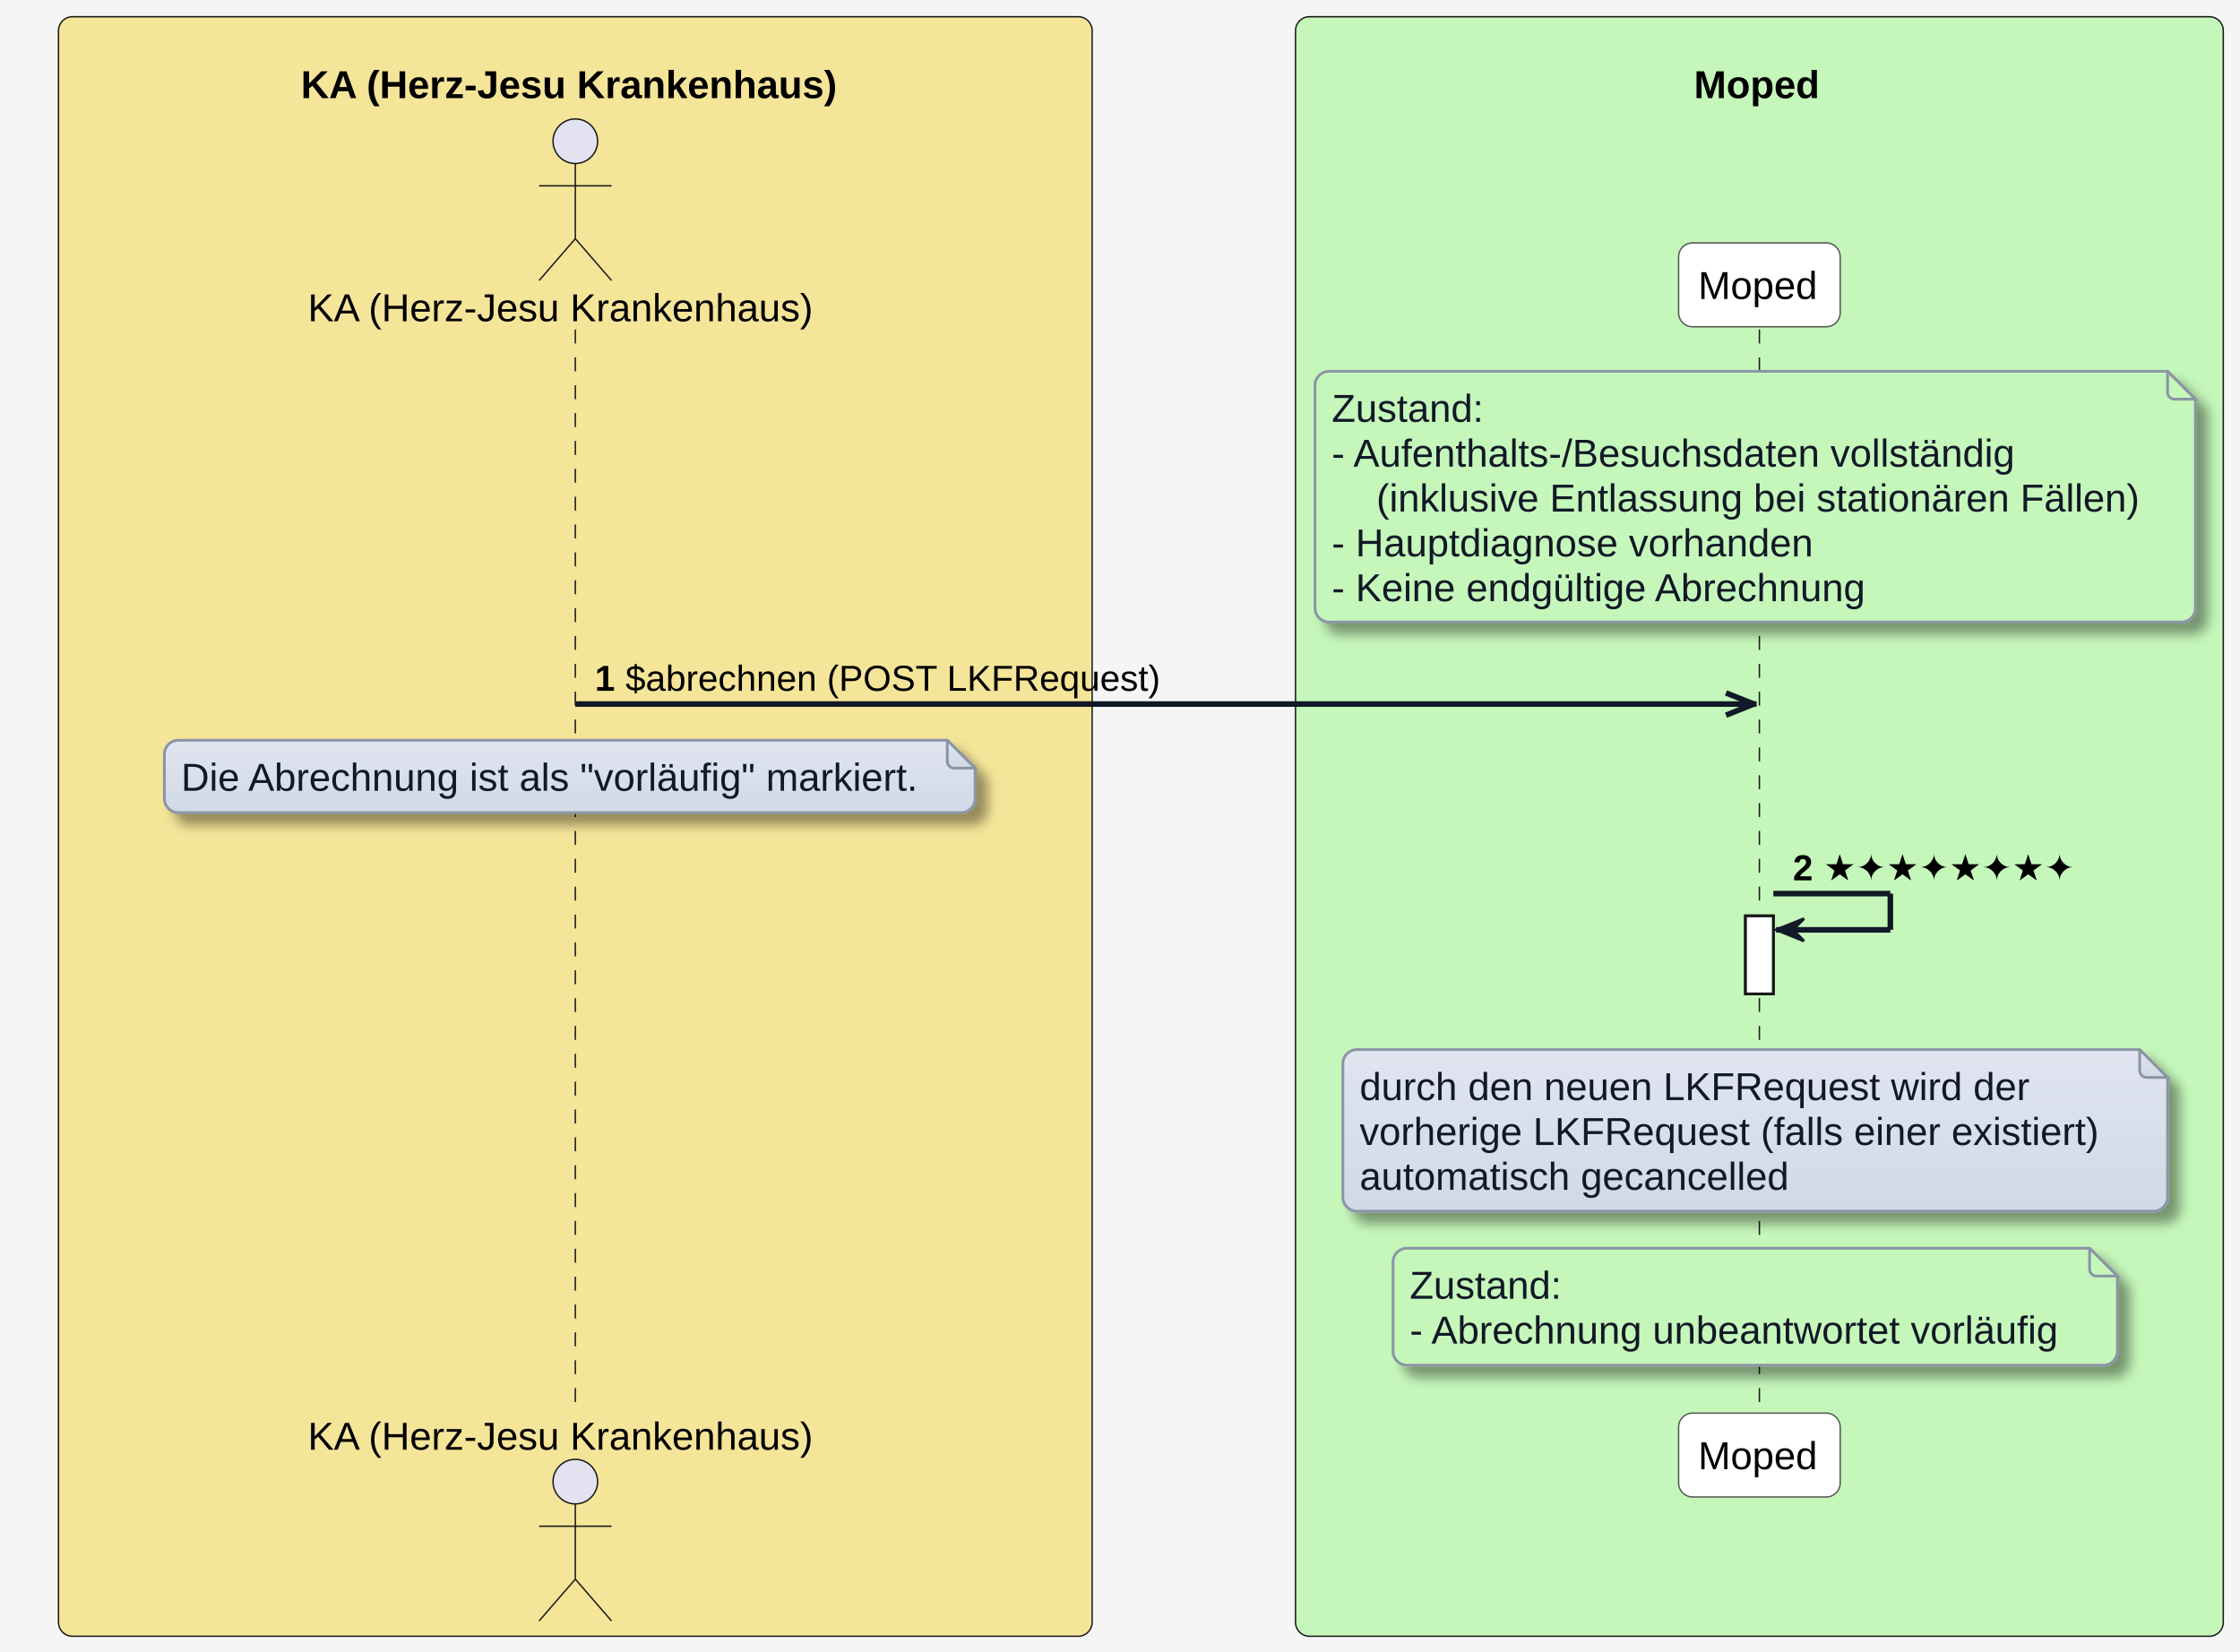
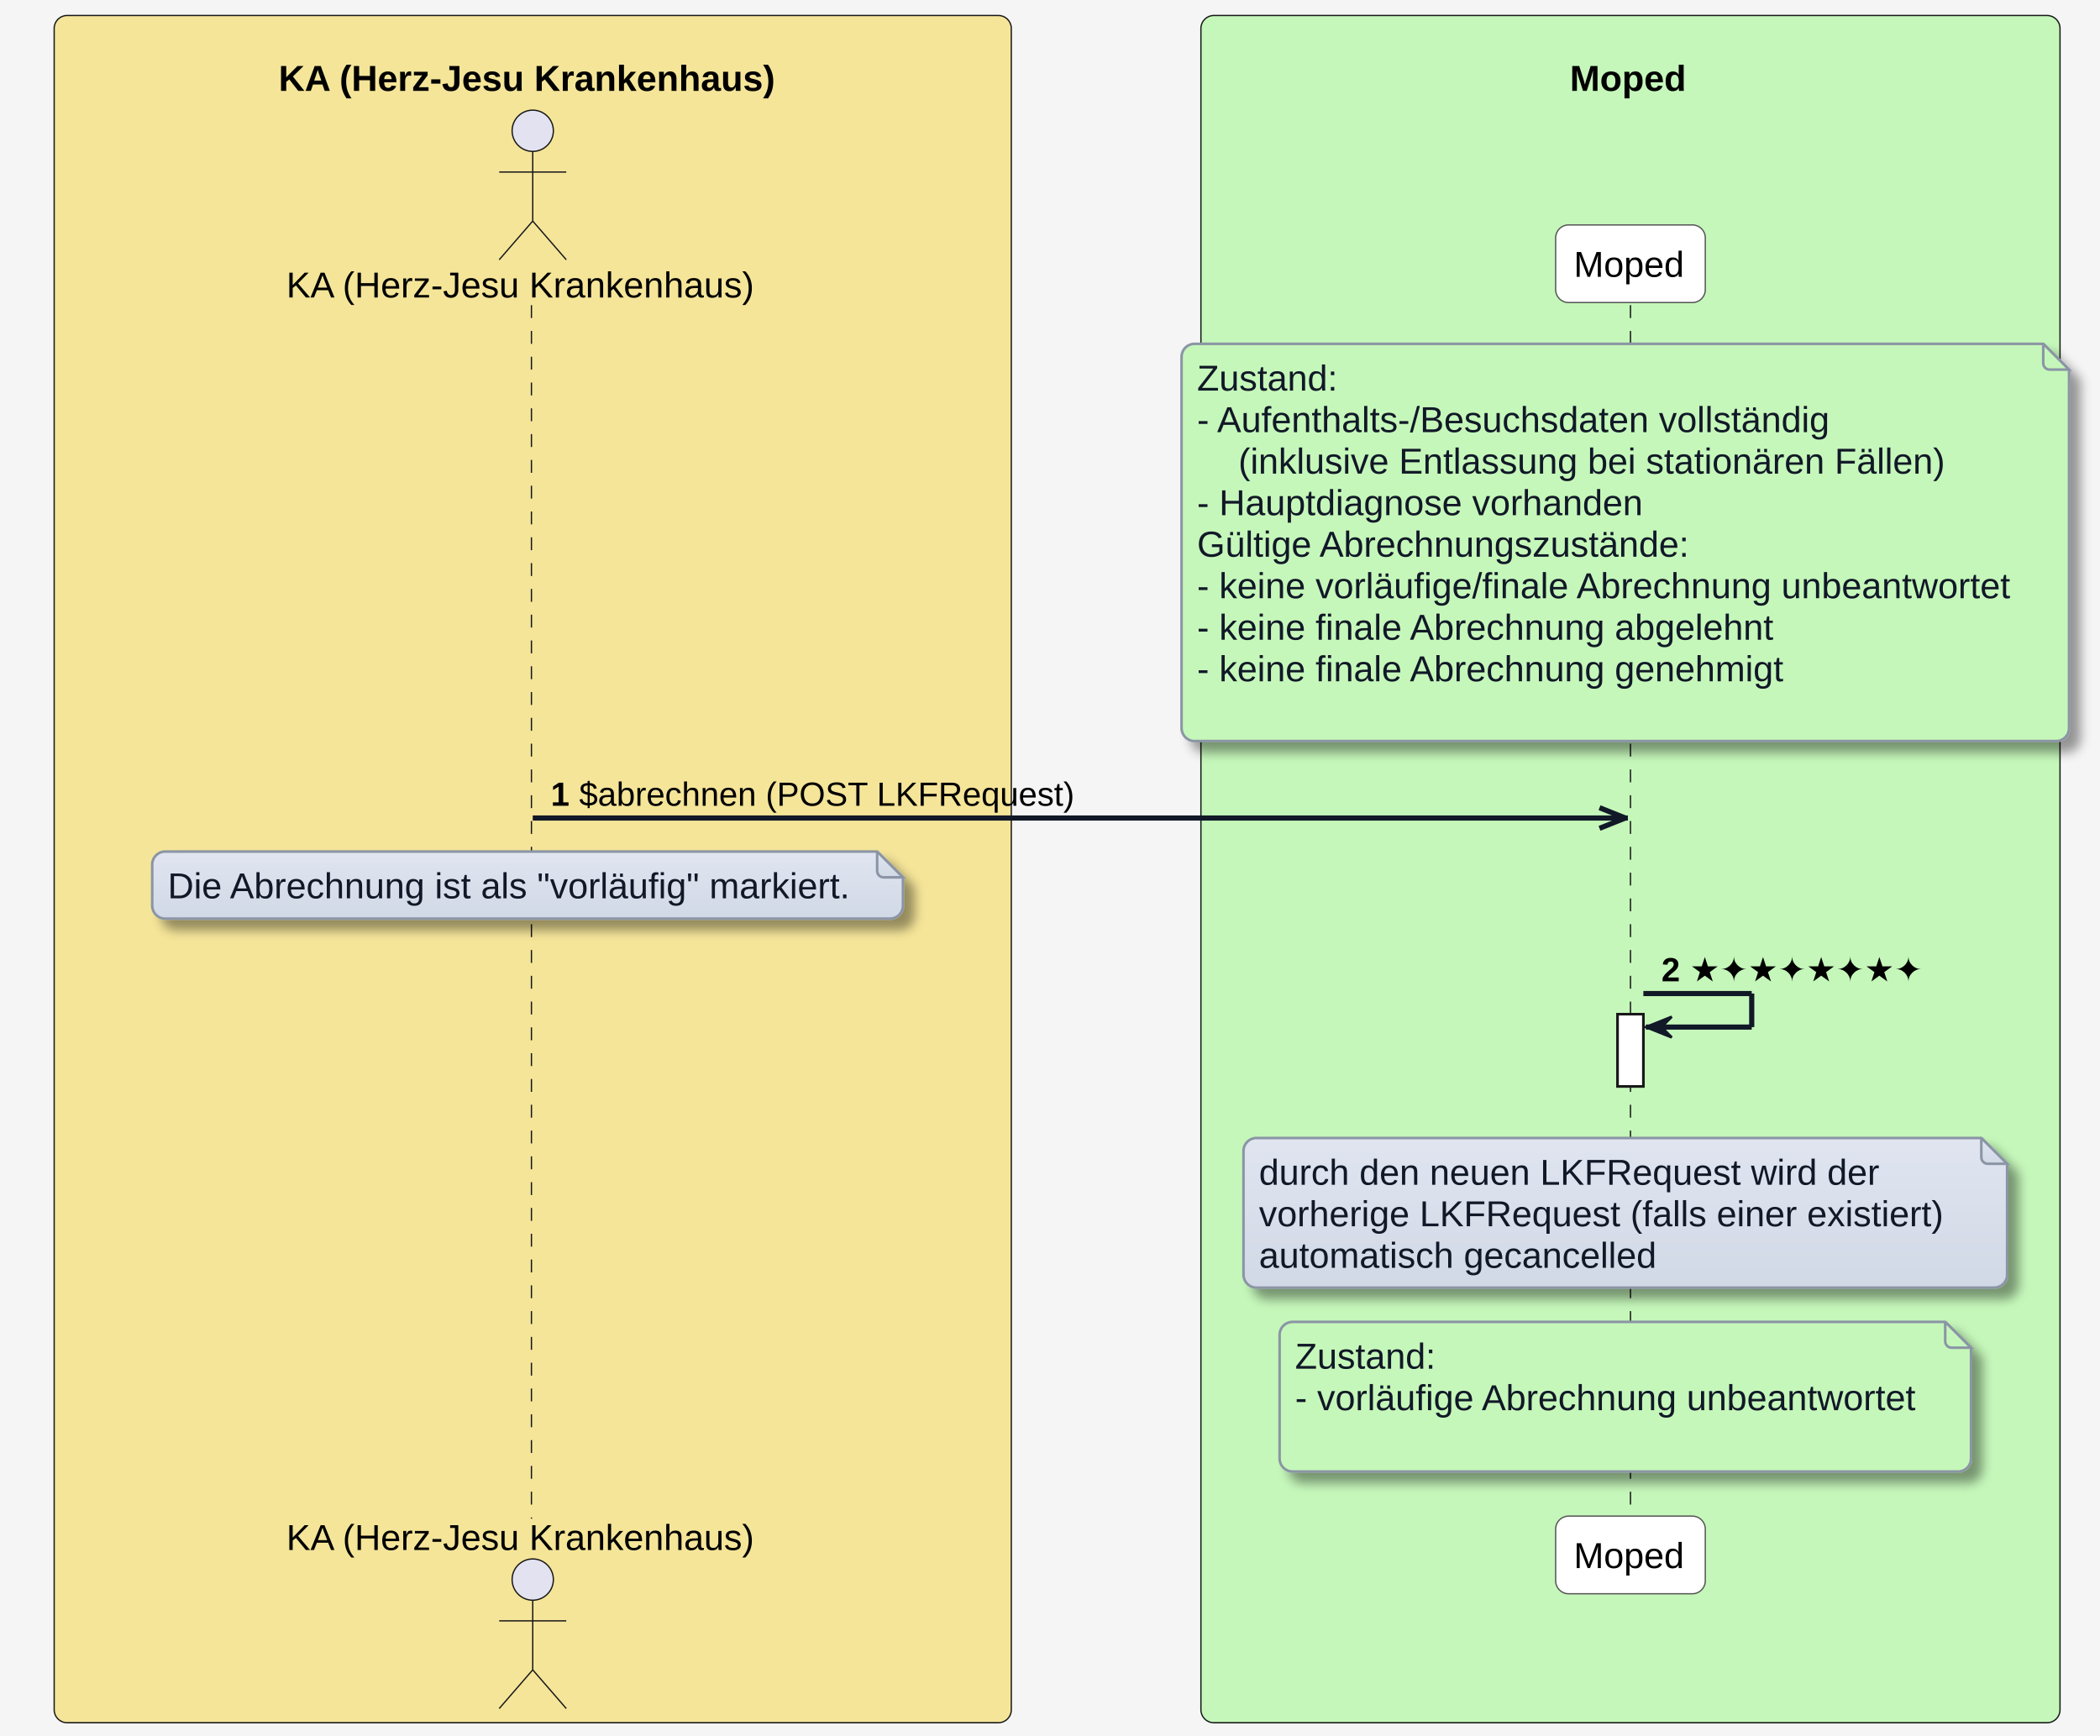
- <svg xmlns="http://www.w3.org/2000/svg" contentStyleType="text/css" height="593px" preserveAspectRatio="none" style="width:804px;height:593px;background:#F5F5F5;" version="1.1" viewBox="0 0 804 593" width="804px" zoomAndPan="magnify">
+ <svg xmlns="http://www.w3.org/2000/svg" contentStyleType="text/css" height="673px" preserveAspectRatio="none" style="width:814px;height:673px;background:#F5F5F5;" version="1.1" viewBox="0 0 814 673" width="814px" zoomAndPan="magnify">
  <defs>
-     <filter height="300%" id="fsevg3u80fzn" width="300%" x="-1" y="-1">
+     <filter height="300%" id="f1xo1r3lxgh3au" width="300%" x="-1" y="-1">
      <feGaussianBlur result="blurOut" stdDeviation="2.0" />
      <feColorMatrix in="blurOut" result="blurOut2" type="matrix" values="0 0 0 0 0 0 0 0 0 0 0 0 0 0 0 0 0 0 .4 0" />
      <feOffset dx="4.0" dy="4.0" in="blurOut2" result="blurOut3" />
      <feBlend in="SourceGraphic" in2="blurOut3" mode="normal" />
    </filter>
-     <linearGradient id="gsevg3u80fzn0" x1="50%" x2="50%" y1="0%" y2="100%">
+     <linearGradient id="g1xo1r3lxgh3au0" x1="50%" x2="50%" y1="0%" y2="100%">
      <stop offset="0%" stop-color="#E0E5F0" />
      <stop offset="100%" stop-color="#D1D9E6" />
    </linearGradient>
  </defs>
  <g>
-     <rect fill="#F5F5F5" height="593" style="stroke:none;stroke-width:1.0;" width="804" x="0" y="0" />
-     <rect fill="#F5E599" height="581.377" rx="5" ry="5" style="stroke:#181818;stroke-width:0.5;" width="371" x="21" y="6" />
+     <rect fill="#F5F5F5" height="673" style="stroke:none;stroke-width:1.0;" width="814" x="0" y="0" />
+     <rect fill="#F5E599" height="661.87" rx="5" ry="5" style="stroke:#181818;stroke-width:0.5;" width="371" x="21" y="6" />
    <text fill="#000000" font-family="Arial" font-size="14" font-weight="bold" lengthAdjust="spacing" textLength="4" x="24" y="19.132"> </text>
    <text fill="#000000" font-family="Arial" font-size="14" font-weight="bold" lengthAdjust="spacing" textLength="197" x="108" y="35.23">KA (Herz-Jesu Krankenhaus)</text>
-     <rect fill="#C5F7BA" height="581.377" rx="5" ry="5" style="stroke:#181818;stroke-width:0.5;" width="333" x="465" y="6" />
-     <text fill="#000000" font-family="Arial" font-size="14" font-weight="bold" lengthAdjust="spacing" textLength="4" x="468" y="19.132"> </text>
-     <text fill="#000000" font-family="Arial" font-size="14" font-weight="bold" lengthAdjust="spacing" textLength="47" x="608" y="35.23">Moped</text>
-     <rect fill="#FFFFFF" height="28" style="stroke:#181818;stroke-width:1.0;" width="10" x="626.5" y="328.785" />
-     <line style="stroke:#181818;stroke-width:0.5;stroke-dasharray:5.0,5.0;" x1="206.5" x2="206.5" y1="118.296" y2="508.278" />
-     <line style="stroke:#181818;stroke-width:0.5;stroke-dasharray:5.0,5.0;" x1="631.5" x2="631.5" y1="118.296" y2="508.278" />
-     <text fill="#000000" font-family="Arial" font-size="14" lengthAdjust="spacing" textLength="186" x="110.5" y="115.329">KA (Herz-Jesu Krankenhaus)</text>
+     <rect fill="#C5F7BA" height="661.87" rx="5" ry="5" style="stroke:#181818;stroke-width:0.5;" width="333" x="465.5" y="6" />
+     <text fill="#000000" font-family="Arial" font-size="14" font-weight="bold" lengthAdjust="spacing" textLength="4" x="468.5" y="19.132"> </text>
+     <text fill="#000000" font-family="Arial" font-size="14" font-weight="bold" lengthAdjust="spacing" textLength="47" x="608.5" y="35.23">Moped</text>
+     <rect fill="#FFFFFF" height="28" style="stroke:#181818;stroke-width:1.0;" width="10" x="627" y="393.18" />
+     <line style="stroke:#181818;stroke-width:0.5;stroke-dasharray:5.0,5.0;" x1="206" x2="206" y1="118.296" y2="588.771" />
+     <line style="stroke:#181818;stroke-width:0.5;stroke-dasharray:5.0,5.0;" x1="632" x2="632" y1="118.296" y2="588.771" />
+     <text fill="#000000" font-family="Arial" font-size="14" lengthAdjust="spacing" textLength="185" x="111" y="115.329">KA (Herz-Jesu Krankenhaus)</text>
    <ellipse cx="206.5" cy="50.697" fill="#E2E2F0" rx="8" ry="8" style="stroke:#181818;stroke-width:0.5;" />
    <path d="M206.5,58.697 L206.5,85.697 M193.5,66.697 L219.5,66.697 M206.5,85.697 L193.5,100.697 M206.5,85.697 L219.5,100.697 " fill="none" style="stroke:#181818;stroke-width:0.5;" />
-     <text fill="#000000" font-family="Arial" font-size="14" lengthAdjust="spacing" textLength="186" x="110.5" y="520.41">KA (Herz-Jesu Krankenhaus)</text>
-     <ellipse cx="206.5" cy="531.877" fill="#E2E2F0" rx="8" ry="8" style="stroke:#181818;stroke-width:0.5;" />
-     <path d="M206.5,539.877 L206.5,566.877 M193.5,547.877 L219.5,547.877 M206.5,566.877 L193.5,581.877 M206.5,566.877 L219.5,581.877 " fill="none" style="stroke:#181818;stroke-width:0.5;" />
-     <rect fill="#FFFFFF" height="30.099" rx="5" ry="5" style="stroke:#555555;stroke-width:0.5;" width="58" x="602.5" y="87.197" />
-     <text fill="#000000" font-family="Arial" font-size="14" lengthAdjust="spacing" textLength="44" x="609.5" y="107.329">Moped</text>
-     <rect fill="#FFFFFF" height="30.099" rx="5" ry="5" style="stroke:#555555;stroke-width:0.5;" width="58" x="602.5" y="507.278" />
-     <text fill="#000000" font-family="Arial" font-size="14" lengthAdjust="spacing" textLength="44" x="609.5" y="527.41">Moped</text>
-     <rect fill="#FFFFFF" height="28" style="stroke:#181818;stroke-width:1.0;" width="10" x="626.5" y="328.785" />
-     <path d="M472,138.296 L472,218.296 A5,5 0 0 0 477,223.296 L783,223.296 A5,5 0 0 0 788,218.296 L788,143.296 L778,133.296 L477,133.296 A5,5 0 0 0 472,138.296 " fill="#C5F7BA" filter="url(#fsevg3u80fzn)" style="stroke:#8B95A5;stroke-width:1.0;" />
-     <path d="M778,133.296 L778,140.796 A2.5,2.5 0 0 0 780.5,143.296 L788,143.296 L778,133.296 " fill="#C5F7BA" style="stroke:#8B95A5;stroke-width:1.0;" />
-     <text fill="#111827" font-family="Arial" font-size="14" lengthAdjust="spacing" textLength="56" x="478" y="151.428">Zustand:</text>
-     <text fill="#111827" font-family="Arial" font-size="14" lengthAdjust="spacing" textLength="250" x="478" y="167.526">- Aufenthalts-/Besuchsdaten vollständig</text>
-     <text fill="#111827" font-family="Arial" font-size="14" lengthAdjust="spacing" textLength="279" x="494" y="183.625">(inklusive Entlassung bei stationären Fällen)</text>
-     <text fill="#111827" font-family="Arial" font-size="14" lengthAdjust="spacing" textLength="177" x="478" y="199.724">- Hauptdiagnose vorhanden</text>
-     <text fill="#111827" font-family="Arial" font-size="14" lengthAdjust="spacing" textLength="196" x="478" y="215.822">- Keine endgültige Abrechnung</text>
-     <line style="stroke:#111827;stroke-width:2.0;" x1="629.5" x2="619.5" y1="252.738" y2="248.738" />
-     <line style="stroke:#111827;stroke-width:2.0;" x1="629.5" x2="619.5" y1="252.738" y2="256.738" />
-     <line style="stroke:#111827;stroke-width:2.0;" x1="206.5" x2="630.5" y1="252.738" y2="252.738" />
-     <text fill="#000000" font-family="Arial" font-size="13" font-weight="bold" lengthAdjust="spacing" textLength="7" x="213.5" y="247.983">1</text>
-     <text fill="#000000" font-family="Arial" font-size="13" lengthAdjust="spacing" textLength="191" x="224.5" y="247.983">$abrechnen (POST LKFRequest)</text>
-     <path d="M59,270.738 L59,286.738 A5,5 0 0 0 64,291.738 L345,291.738 A5,5 0 0 0 350,286.738 L350,275.738 L340,265.738 L64,265.738 A5,5 0 0 0 59,270.738 " fill="url(#gsevg3u80fzn0)" filter="url(#fsevg3u80fzn)" style="stroke:#8B95A5;stroke-width:1.0;" />
-     <path d="M340,265.738 L340,273.238 A2.5,2.5 0 0 0 342.5,275.738 L350,275.738 L340,265.738 " fill="url(#gsevg3u80fzn0)" style="stroke:#8B95A5;stroke-width:1.0;" />
-     <text fill="#111827" font-family="Arial" font-size="14" lengthAdjust="spacing" textLength="270" x="65" y="283.87">Die Abrechnung ist als "vorläufig" markiert.</text>
-     <line style="stroke:#111827;stroke-width:2.0;" x1="636.5" x2="678.5" y1="320.785" y2="320.785" />
-     <line style="stroke:#111827;stroke-width:2.0;" x1="678.5" x2="678.5" y1="320.785" y2="333.785" />
-     <line style="stroke:#111827;stroke-width:2.0;" x1="637.5" x2="678.5" y1="333.785" y2="333.785" />
-     <polygon fill="#111827" points="647.5,329.785,637.5,333.785,647.5,337.785,643.5,333.785" style="stroke:#111827;stroke-width:1.0;" />
-     <text fill="#000000" font-family="Arial" font-size="13" font-weight="bold" lengthAdjust="spacing" textLength="7" x="643.5" y="316.03">2</text>
-     <text fill="#000000" font-family="Arial" font-size="13" lengthAdjust="spacing" textLength="92" x="654.5" y="316.03">★✦★✦★✦★✦</text>
-     <path d="M482,381.785 L482,429.785 A5,5 0 0 0 487,434.785 L773,434.785 A5,5 0 0 0 778,429.785 L778,386.785 L768,376.785 L487,376.785 A5,5 0 0 0 482,381.785 " fill="url(#gsevg3u80fzn0)" filter="url(#fsevg3u80fzn)" style="stroke:#8B95A5;stroke-width:1.0;" />
-     <path d="M768,376.785 L768,384.285 A2.5,2.5 0 0 0 770.5,386.785 L778,386.785 L768,376.785 " fill="url(#gsevg3u80fzn0)" style="stroke:#8B95A5;stroke-width:1.0;" />
-     <text fill="#111827" font-family="Arial" font-size="14" lengthAdjust="spacing" textLength="246" x="488" y="394.917">durch den neuen LKFRequest wird der</text>
-     <text fill="#111827" font-family="Arial" font-size="14" lengthAdjust="spacing" textLength="271" x="488" y="411.016">vorherige LKFRequest (falls einer existiert)</text>
-     <text fill="#111827" font-family="Arial" font-size="14" lengthAdjust="spacing" textLength="157" x="488" y="427.114">automatisch gecancelled</text>
-     <path d="M500,453.081 L500,485.081 A5,5 0 0 0 505,490.081 L755,490.081 A5,5 0 0 0 760,485.081 L760,458.081 L750,448.081 L505,448.081 A5,5 0 0 0 500,453.081 " fill="#C5F7BA" filter="url(#fsevg3u80fzn)" style="stroke:#8B95A5;stroke-width:1.0;" />
-     <path d="M750,448.081 L750,455.581 A2.5,2.5 0 0 0 752.5,458.081 L760,458.081 L750,448.081 " fill="#C5F7BA" style="stroke:#8B95A5;stroke-width:1.0;" />
-     <text fill="#111827" font-family="Arial" font-size="14" lengthAdjust="spacing" textLength="56" x="506" y="466.213">Zustand:</text>
-     <text fill="#111827" font-family="Arial" font-size="14" lengthAdjust="spacing" textLength="239" x="506" y="482.312">- Abrechnung unbeantwortet vorläufig</text>
+     <text fill="#000000" font-family="Arial" font-size="14" lengthAdjust="spacing" textLength="185" x="111" y="600.903">KA (Herz-Jesu Krankenhaus)</text>
+     <ellipse cx="206.5" cy="612.37" fill="#E2E2F0" rx="8" ry="8" style="stroke:#181818;stroke-width:0.5;" />
+     <path d="M206.5,620.37 L206.5,647.37 M193.5,628.37 L219.5,628.37 M206.5,647.37 L193.5,662.37 M206.5,647.37 L219.5,662.37 " fill="none" style="stroke:#181818;stroke-width:0.5;" />
+     <rect fill="#FFFFFF" height="30.099" rx="5" ry="5" style="stroke:#555555;stroke-width:0.5;" width="58" x="603" y="87.197" />
+     <text fill="#000000" font-family="Arial" font-size="14" lengthAdjust="spacing" textLength="44" x="610" y="107.329">Moped</text>
+     <rect fill="#FFFFFF" height="30.099" rx="5" ry="5" style="stroke:#555555;stroke-width:0.5;" width="58" x="603" y="587.771" />
+     <text fill="#000000" font-family="Arial" font-size="14" lengthAdjust="spacing" textLength="44" x="610" y="607.903">Moped</text>
+     <rect fill="#FFFFFF" height="28" style="stroke:#181818;stroke-width:1.0;" width="10" x="627" y="393.18" />
+     <path d="M458,138.296 L458,282.296 A5,5 0 0 0 463,287.296 L797,287.296 A5,5 0 0 0 802,282.296 L802,143.296 L792,133.296 L463,133.296 A5,5 0 0 0 458,138.296 " fill="#C5F7BA" filter="url(#f1xo1r3lxgh3au)" style="stroke:#8B95A5;stroke-width:1.0;" />
+     <path d="M792,133.296 L792,140.796 A2.5,2.5 0 0 0 794.5,143.296 L802,143.296 L792,133.296 " fill="#C5F7BA" style="stroke:#8B95A5;stroke-width:1.0;" />
+     <text fill="#111827" font-family="Arial" font-size="14" lengthAdjust="spacing" textLength="56" x="464" y="151.428">Zustand:</text>
+     <text fill="#111827" font-family="Arial" font-size="14" lengthAdjust="spacing" textLength="250" x="464" y="167.526">- Aufenthalts-/Besuchsdaten vollständig</text>
+     <text fill="#111827" font-family="Arial" font-size="14" lengthAdjust="spacing" textLength="279" x="480" y="183.625">(inklusive Entlassung bei stationären Fällen)</text>
+     <text fill="#111827" font-family="Arial" font-size="14" lengthAdjust="spacing" textLength="177" x="464" y="199.724">- Hauptdiagnose vorhanden</text>
+     <text fill="#111827" font-family="Arial" font-size="14" lengthAdjust="spacing" textLength="195" x="464" y="215.822">Gültige Abrechnungszustände:</text>
+     <text fill="#111827" font-family="Arial" font-size="14" lengthAdjust="spacing" textLength="323" x="464" y="231.921">- keine vorläufige/finale Abrechnung unbeantwortet</text>
+     <text fill="#111827" font-family="Arial" font-size="14" lengthAdjust="spacing" textLength="229" x="464" y="248.019">- keine finale Abrechnung abgelehnt</text>
+     <text fill="#111827" font-family="Arial" font-size="14" lengthAdjust="spacing" textLength="233" x="464" y="264.118">- keine finale Abrechnung genehmigt</text>
+     <text fill="#111827" font-family="Arial" font-size="14" lengthAdjust="spacing" textLength="4" x="464" y="280.217"> </text>
+     <line style="stroke:#111827;stroke-width:2.0;" x1="630" x2="620" y1="317.132" y2="313.132" />
+     <line style="stroke:#111827;stroke-width:2.0;" x1="630" x2="620" y1="317.132" y2="321.132" />
+     <line style="stroke:#111827;stroke-width:2.0;" x1="206.5" x2="631" y1="317.132" y2="317.132" />
+     <text fill="#000000" font-family="Arial" font-size="13" font-weight="bold" lengthAdjust="spacing" textLength="7" x="213.5" y="312.377">1</text>
+     <text fill="#000000" font-family="Arial" font-size="13" lengthAdjust="spacing" textLength="191" x="224.5" y="312.377">$abrechnen (POST LKFRequest)</text>
+     <path d="M59,335.132 L59,351.132 A5,5 0 0 0 64,356.132 L345,356.132 A5,5 0 0 0 350,351.132 L350,340.132 L340,330.132 L64,330.132 A5,5 0 0 0 59,335.132 " fill="url(#g1xo1r3lxgh3au0)" filter="url(#f1xo1r3lxgh3au)" style="stroke:#8B95A5;stroke-width:1.0;" />
+     <path d="M340,330.132 L340,337.632 A2.5,2.5 0 0 0 342.5,340.132 L350,340.132 L340,330.132 " fill="url(#g1xo1r3lxgh3au0)" style="stroke:#8B95A5;stroke-width:1.0;" />
+     <text fill="#111827" font-family="Arial" font-size="14" lengthAdjust="spacing" textLength="270" x="65" y="348.264">Die Abrechnung ist als "vorläufig" markiert.</text>
+     <line style="stroke:#111827;stroke-width:2.0;" x1="637" x2="679" y1="385.18" y2="385.18" />
+     <line style="stroke:#111827;stroke-width:2.0;" x1="679" x2="679" y1="385.18" y2="398.18" />
+     <line style="stroke:#111827;stroke-width:2.0;" x1="638" x2="679" y1="398.18" y2="398.18" />
+     <polygon fill="#111827" points="648,394.18,638,398.18,648,402.18,644,398.18" style="stroke:#111827;stroke-width:1.0;" />
+     <text fill="#000000" font-family="Arial" font-size="13" font-weight="bold" lengthAdjust="spacing" textLength="7" x="644" y="380.425">2</text>
+     <text fill="#000000" font-family="Arial" font-size="13" lengthAdjust="spacing" textLength="92" x="655" y="380.425">★✦★✦★✦★✦</text>
+     <path d="M482,446.18 L482,494.18 A5,5 0 0 0 487,499.18 L773,499.18 A5,5 0 0 0 778,494.18 L778,451.18 L768,441.18 L487,441.18 A5,5 0 0 0 482,446.18 " fill="url(#g1xo1r3lxgh3au0)" filter="url(#f1xo1r3lxgh3au)" style="stroke:#8B95A5;stroke-width:1.0;" />
+     <path d="M768,441.18 L768,448.68 A2.5,2.5 0 0 0 770.5,451.18 L778,451.18 L768,441.18 " fill="url(#g1xo1r3lxgh3au0)" style="stroke:#8B95A5;stroke-width:1.0;" />
+     <text fill="#111827" font-family="Arial" font-size="14" lengthAdjust="spacing" textLength="246" x="488" y="459.312">durch den neuen LKFRequest wird der</text>
+     <text fill="#111827" font-family="Arial" font-size="14" lengthAdjust="spacing" textLength="271" x="488" y="475.41">vorherige LKFRequest (falls einer existiert)</text>
+     <text fill="#111827" font-family="Arial" font-size="14" lengthAdjust="spacing" textLength="157" x="488" y="491.509">automatisch gecancelled</text>
+     <path d="M496,517.476 L496,565.476 A5,5 0 0 0 501,570.476 L759,570.476 A5,5 0 0 0 764,565.476 L764,522.476 L754,512.476 L501,512.476 A5,5 0 0 0 496,517.476 " fill="#C5F7BA" filter="url(#f1xo1r3lxgh3au)" style="stroke:#8B95A5;stroke-width:1.0;" />
+     <path d="M754,512.476 L754,519.976 A2.5,2.5 0 0 0 756.5,522.476 L764,522.476 L754,512.476 " fill="#C5F7BA" style="stroke:#8B95A5;stroke-width:1.0;" />
+     <text fill="#111827" font-family="Arial" font-size="14" lengthAdjust="spacing" textLength="56" x="502" y="530.607">Zustand:</text>
+     <text fill="#111827" font-family="Arial" font-size="14" lengthAdjust="spacing" textLength="247" x="502" y="546.706">- vorläufige Abrechnung unbeantwortet</text>
+     <text fill="#111827" font-family="Arial" font-size="14" lengthAdjust="spacing" textLength="4" x="502" y="562.805"> </text>
  </g>
</svg>
